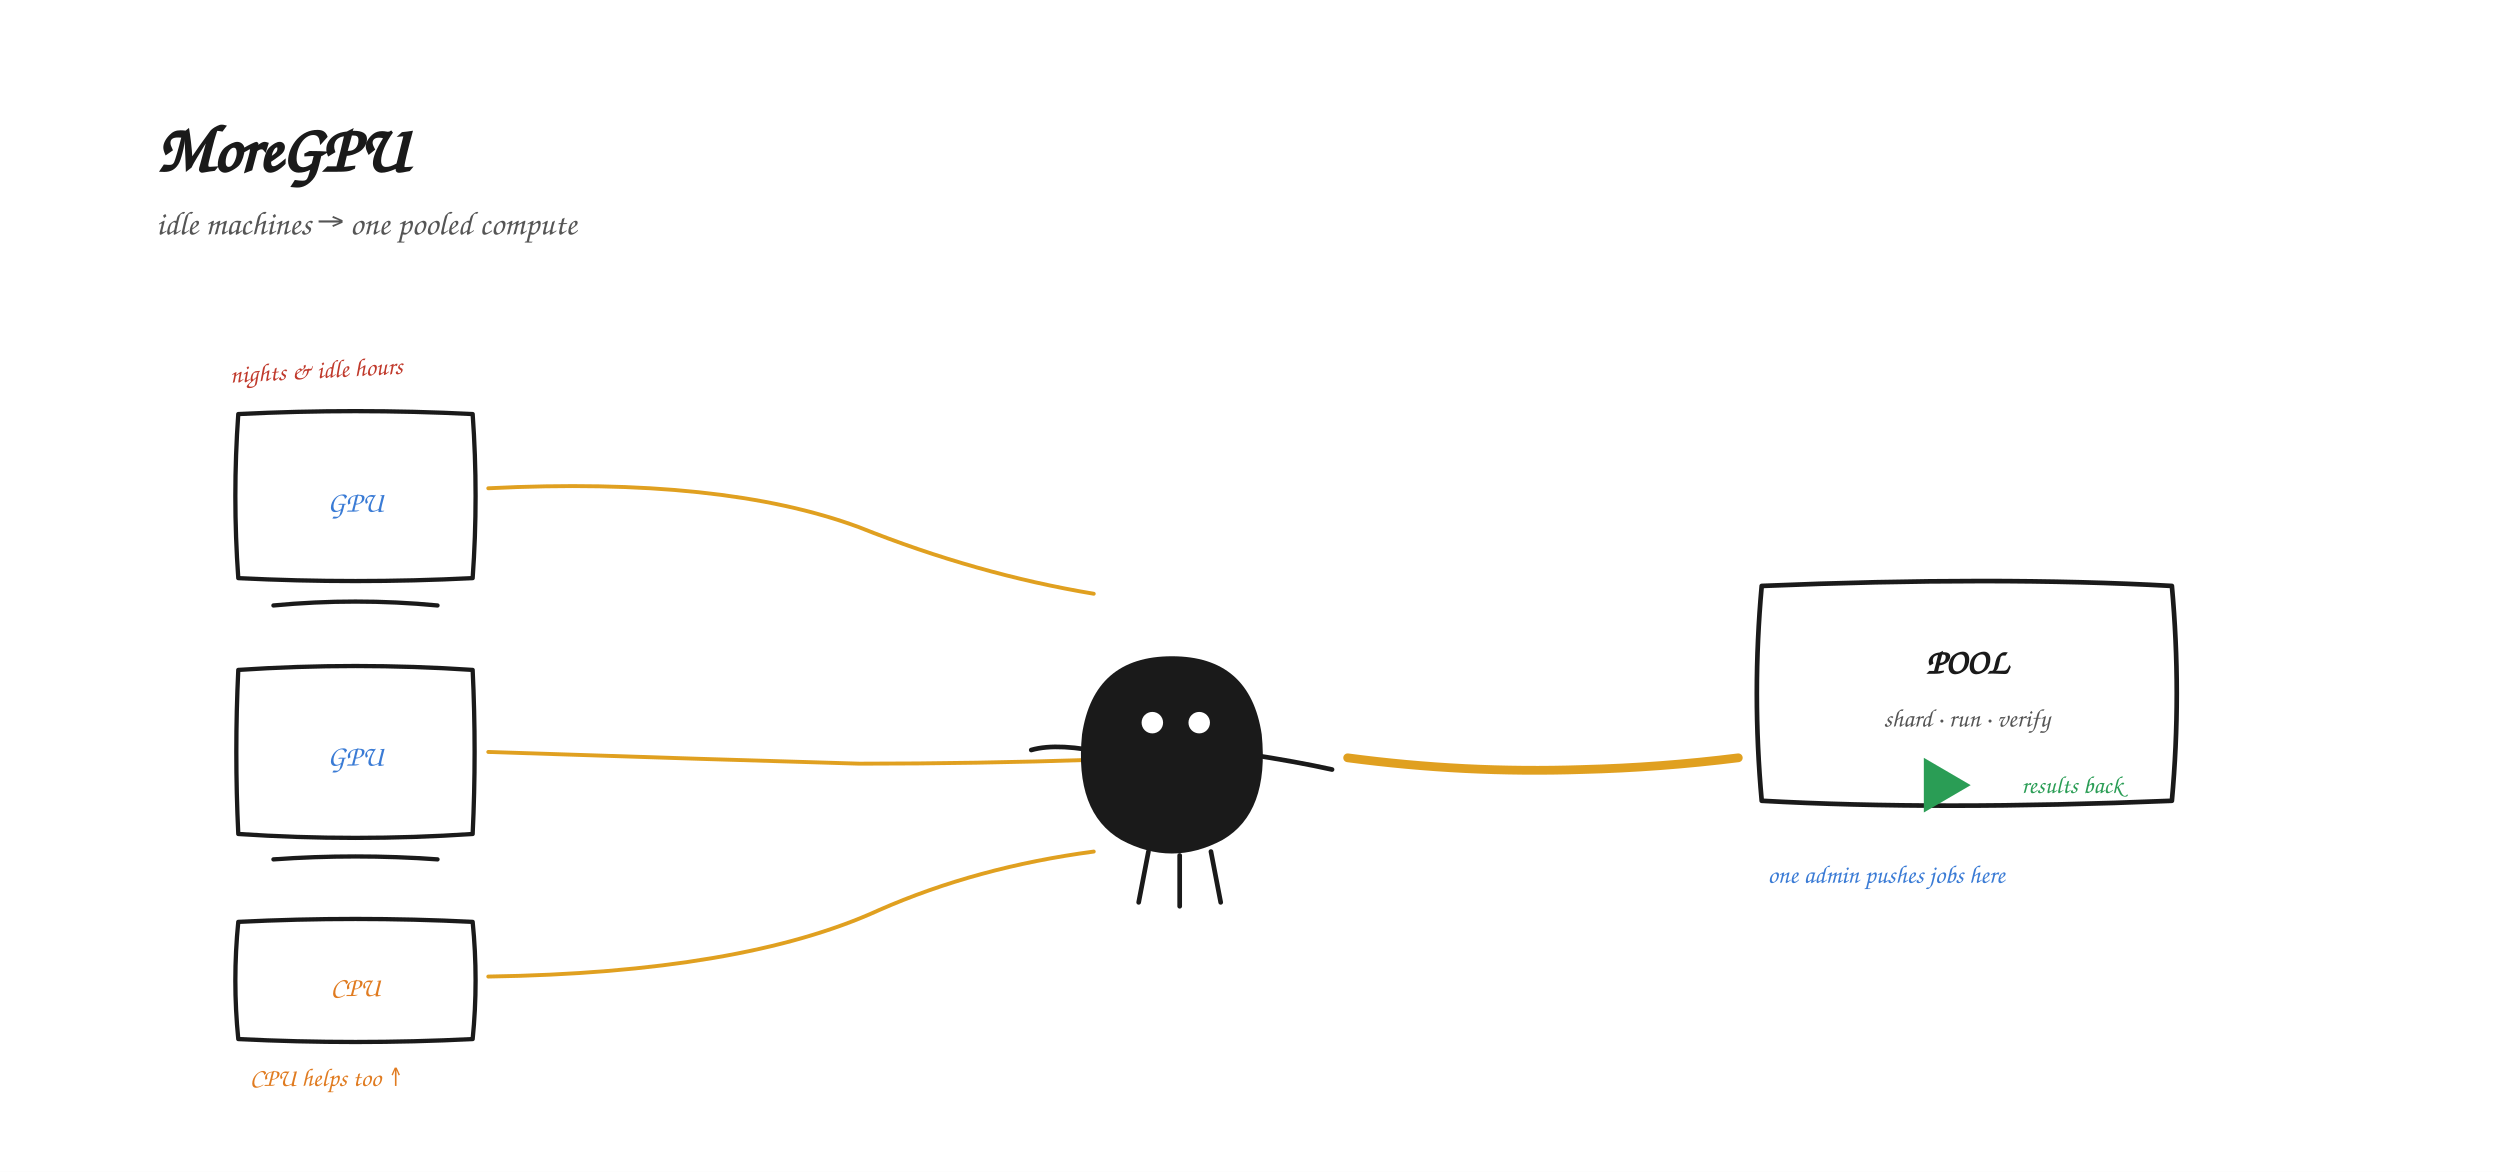
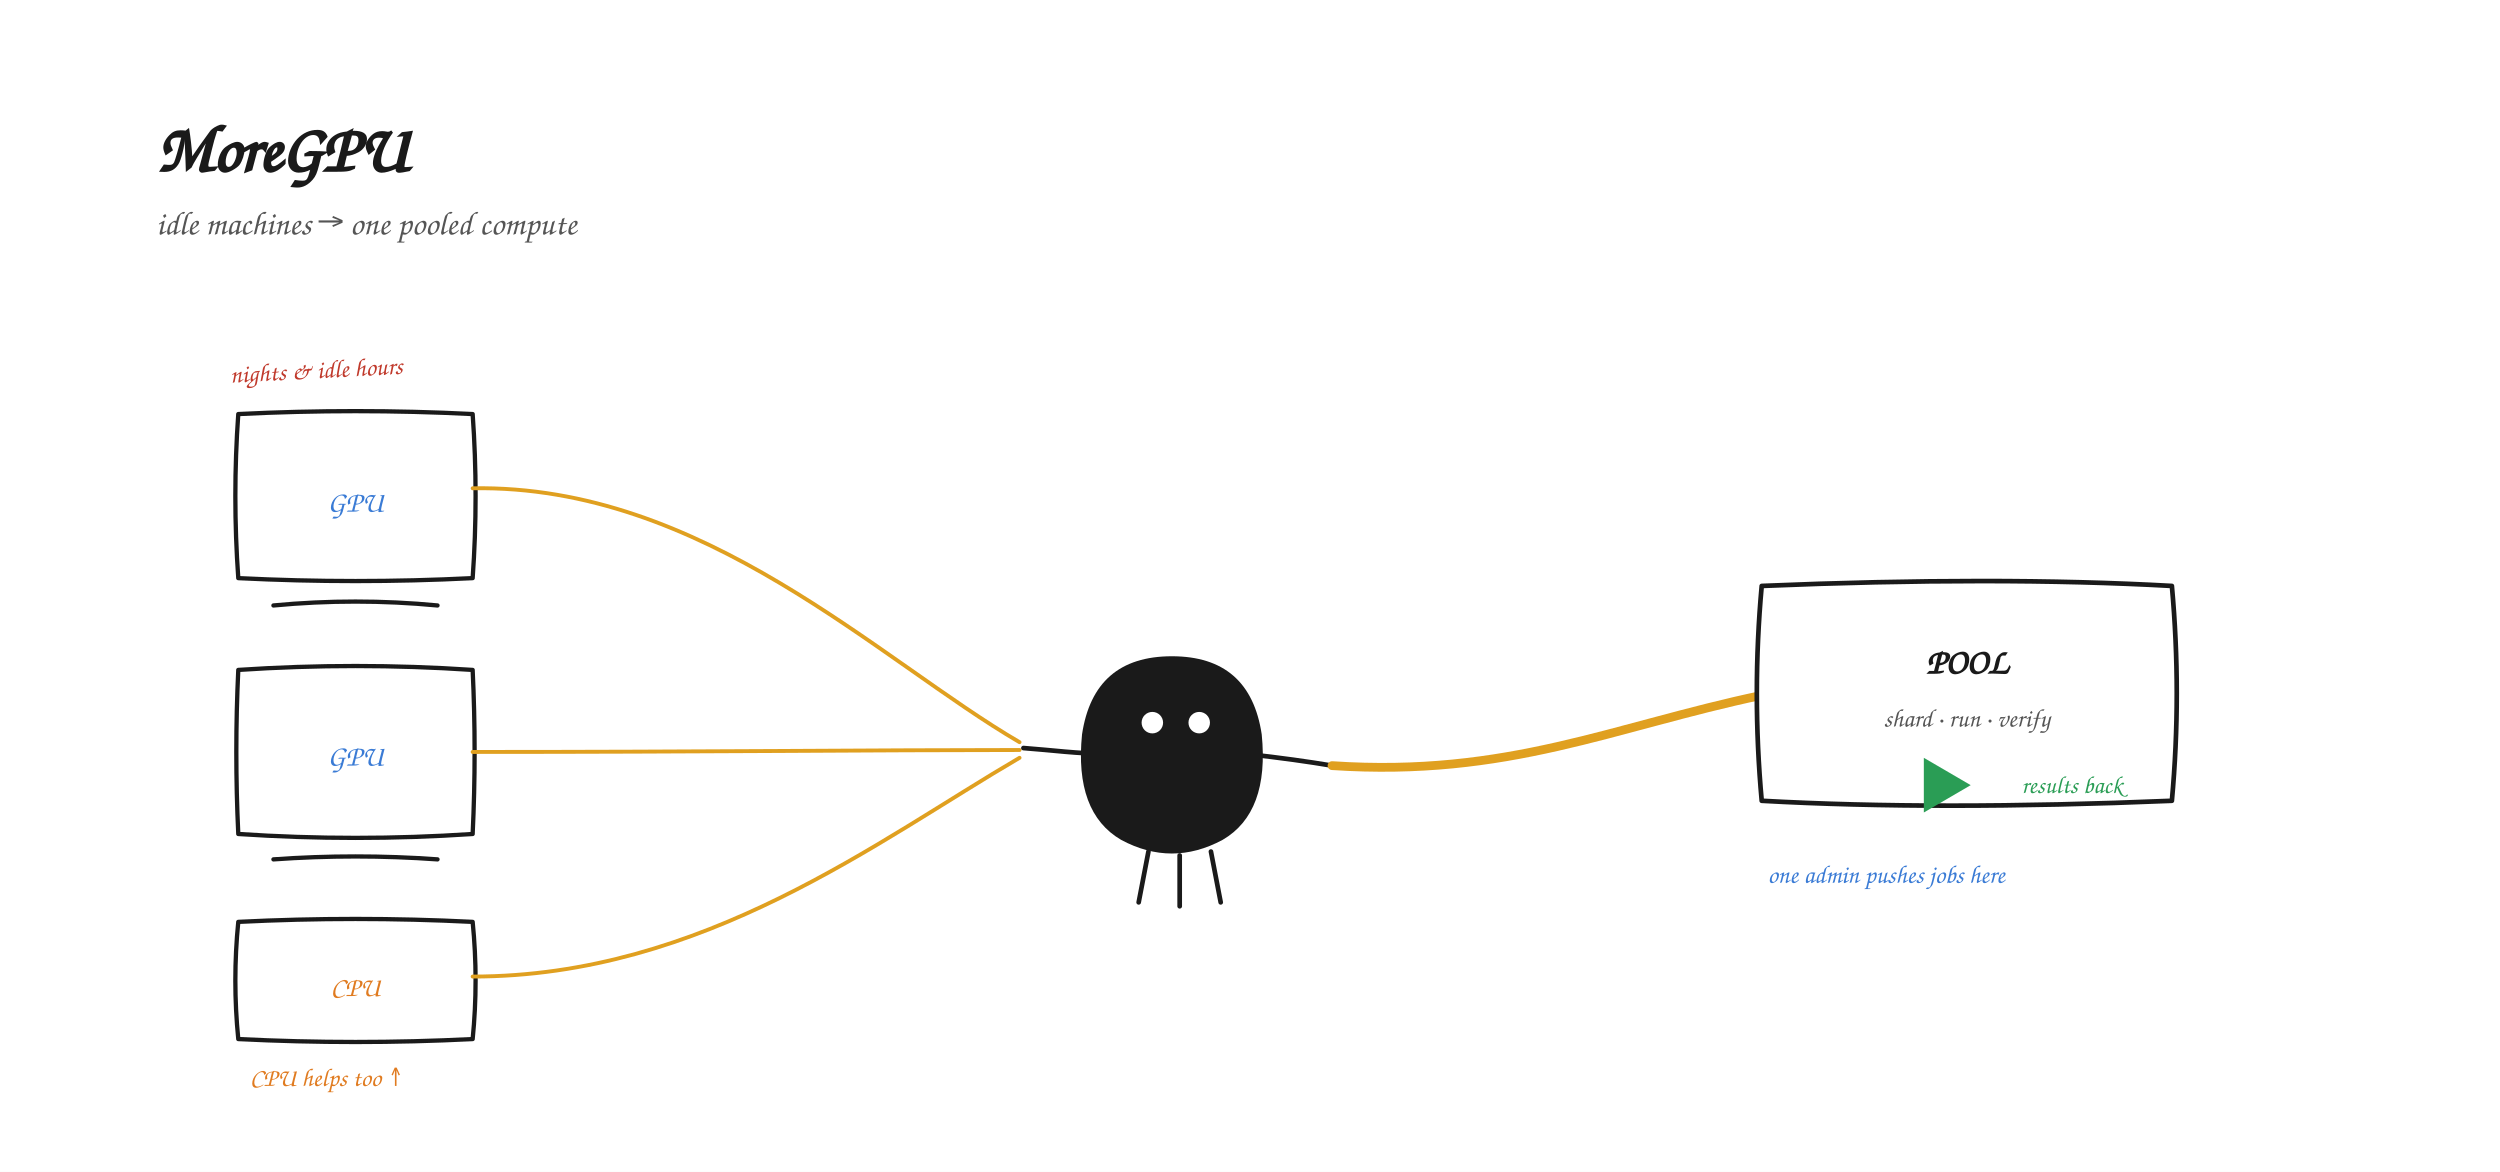
<svg xmlns="http://www.w3.org/2000/svg" viewBox="0 0 1280 600" font-family="'Segoe Print','Bradley Hand',ui-rounded,'Comic Sans MS',cursive">
  <rect width="1280" height="600" fill="#ffffff" />
  <text x="80" y="88" font-size="34" fill="#1a1a1a" font-weight="700">MoreGPU</text>
  <text x="80" y="120" font-size="17" fill="#555">idle machines → one pooled compute</text>
  <g stroke="#1a1a1a" stroke-width="2.2" fill="none" stroke-linecap="round" stroke-linejoin="round">
    <g transform="translate(120,210)">
      <path d="M2 2 q60 -3 120 0 q3 42 0 84 q-60 3 -120 0 q-3 -42 0 -84 z" fill="#fff" />
      <path d="M20 100 q42 -4 84 0" />
      <text x="62" y="52" font-size="15" fill="#3a7bd5" text-anchor="middle" stroke="none">GPU</text>
    </g>
    <g transform="translate(120,340)">
      <path d="M2 3 q60 -4 120 0 q2 42 0 84 q-60 4 -120 0 q-2 -42 0 -84 z" fill="#fff" />
      <path d="M20 100 q42 -3 84 0" />
      <text x="62" y="52" font-size="15" fill="#3a7bd5" text-anchor="middle" stroke="none">GPU</text>
    </g>
    <g transform="translate(120,470)">
      <path d="M2 2 q60 -3 120 0 q3 30 0 60 q-60 3 -120 0 q-3 -30 0 -60 z" fill="#fff" />
      <text x="62" y="40" font-size="14" fill="#e07b20" text-anchor="middle" stroke="none">CPU</text>
    </g>
  </g>
  <text x="118" y="196" font-size="13" fill="#c0392b" transform="rotate(-3 118 196)">nights &amp; idle hours</text>
  <text x="128" y="556" font-size="13" fill="#e07b20">CPU helps too ↑</text>
  <g stroke="#e0a020" stroke-width="2" fill="none" stroke-linecap="round">
-     <path d="M250 250 q120 -6 190 20 q60 24 120 34" />
-     <path d="M250 385 q120 4 190 6 q60 0 120 -2" />
-     <path d="M250 500 q130 -2 200 -34 q50 -22 110 -30" />
+     <path d="M242 250 C 360 248, 450 338, 522 380" />
+     <path d="M242 385 C 360 385, 450 384, 522 384" />
+     <path d="M242 500 C 360 500, 450 430, 522 388" />
  </g>
  <g transform="translate(560,330)">
    <path d="M40 6 q40 0 46 40 q4 40 -20 54 q-26 14 -52 0 q-24 -14 -20 -54 q6 -40 46 -40 z" fill="#1a1a1a" />
    <circle cx="30" cy="40" r="5.5" fill="#fff" />
    <circle cx="54" cy="40" r="5.5" fill="#fff" />
    <path d="M28 106 l-5 26 M44 108 l0 26 M60 106 l5 26" stroke="#1a1a1a" stroke-width="2.4" fill="none" stroke-linecap="round" />
-     <path d="M8 56 q-26 -6 -40 -2" stroke="#1a1a1a" stroke-width="2.4" fill="none" stroke-linecap="round" />
-     <path d="M78 56 q26 4 44 8" stroke="#1a1a1a" stroke-width="2.4" fill="none" stroke-linecap="round" />
+     <path d="M8 56 C -8 56, -22 54, -36 53" stroke="#1a1a1a" stroke-width="2.4" fill="none" stroke-linecap="round" />
+     <path d="M78 56 C 96 58, 110 60, 122 62" stroke="#1a1a1a" stroke-width="2.4" fill="none" stroke-linecap="round" />
  </g>
-   <path d="M690 388 q60 8 120 6 q40 -1 80 -6" stroke="#e0a020" stroke-width="4.5" fill="none" stroke-linecap="round" />
+   <path d="M682 392 C 772 398, 826 372, 902 356" stroke="#e0a020" stroke-width="4.5" fill="none" stroke-linecap="round" />
  <g stroke="#1a1a1a" stroke-width="2.4" fill="none" stroke-linecap="round" stroke-linejoin="round">
    <path d="M902 300 q120 -5 210 0 q5 55 0 110 q-120 5 -210 0 q-5 -55 0 -110 z" fill="#fff" />
  </g>
  <text x="1007" y="345" font-size="18" fill="#1a1a1a" text-anchor="middle" font-weight="700">POOL</text>
  <text x="1007" y="372" font-size="13" fill="#555" text-anchor="middle">shard · run · verify</text>
  <path d="M985 388 l24 14 l-24 14 z" fill="#2a9d55" />
  <text x="1035" y="406" font-size="12.5" fill="#2a9d55">results back</text>
  <text x="905" y="452" font-size="13" fill="#3a7bd5">one admin pushes jobs here</text>
</svg>
